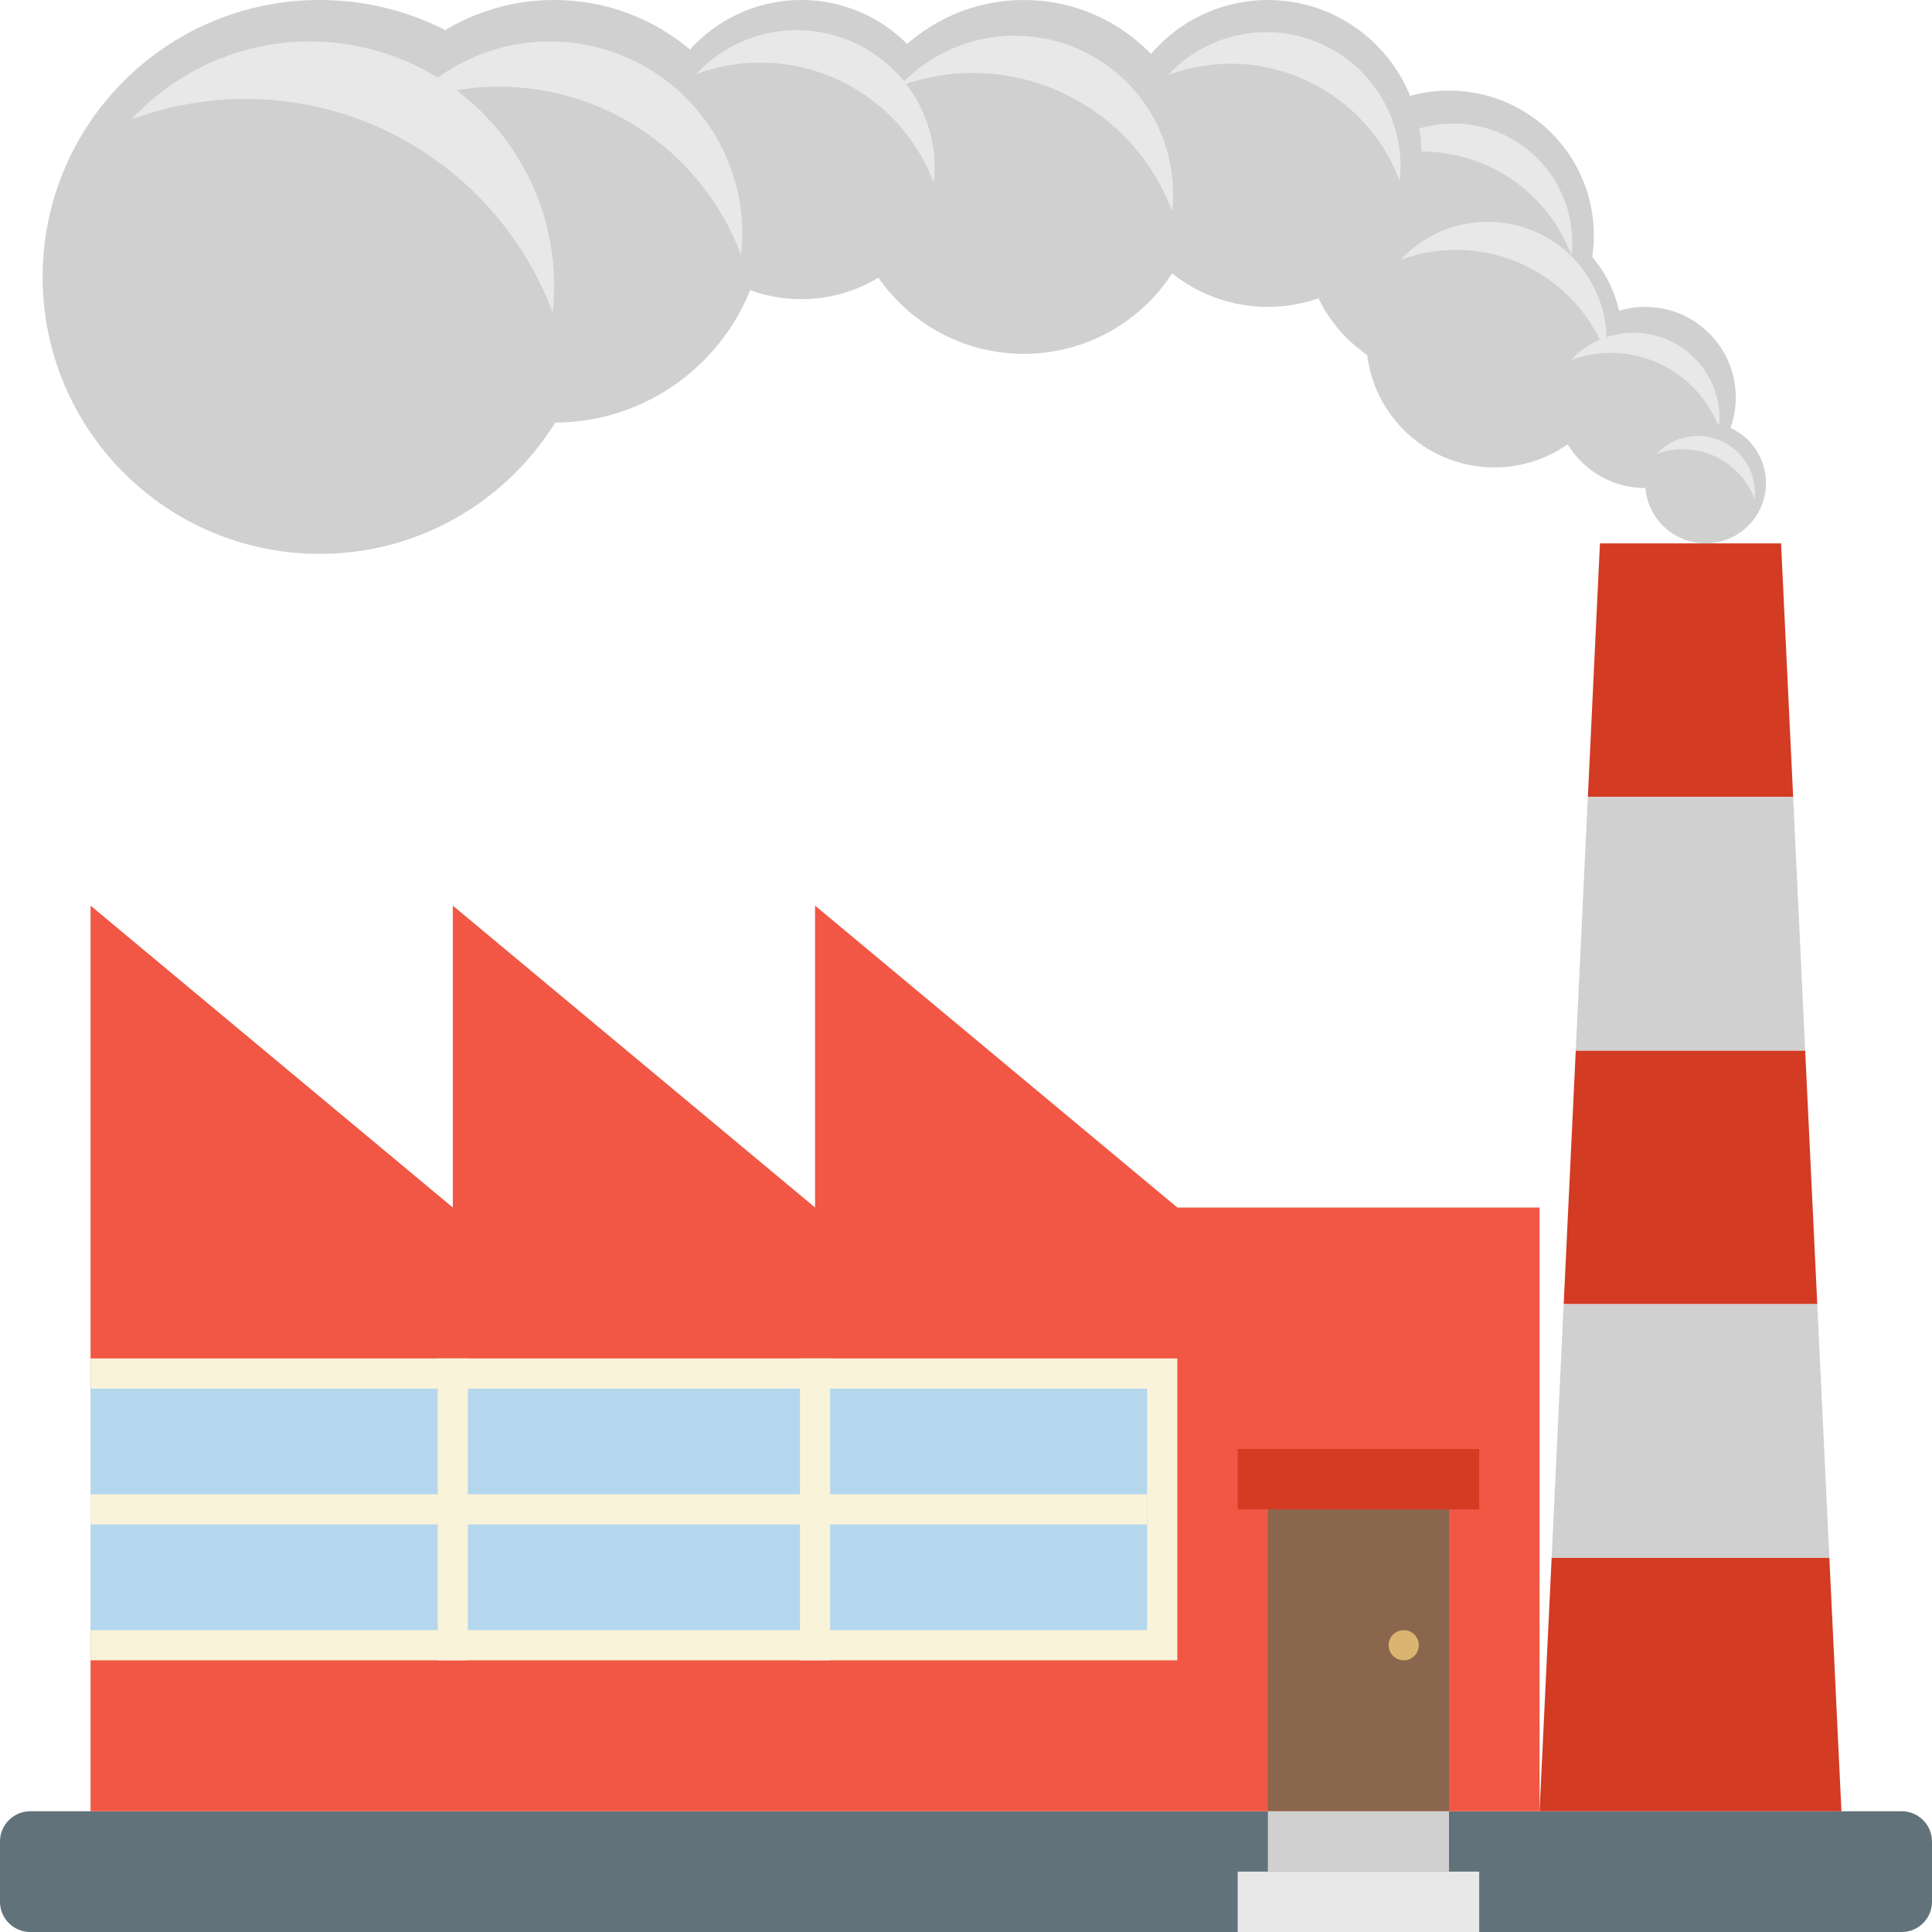
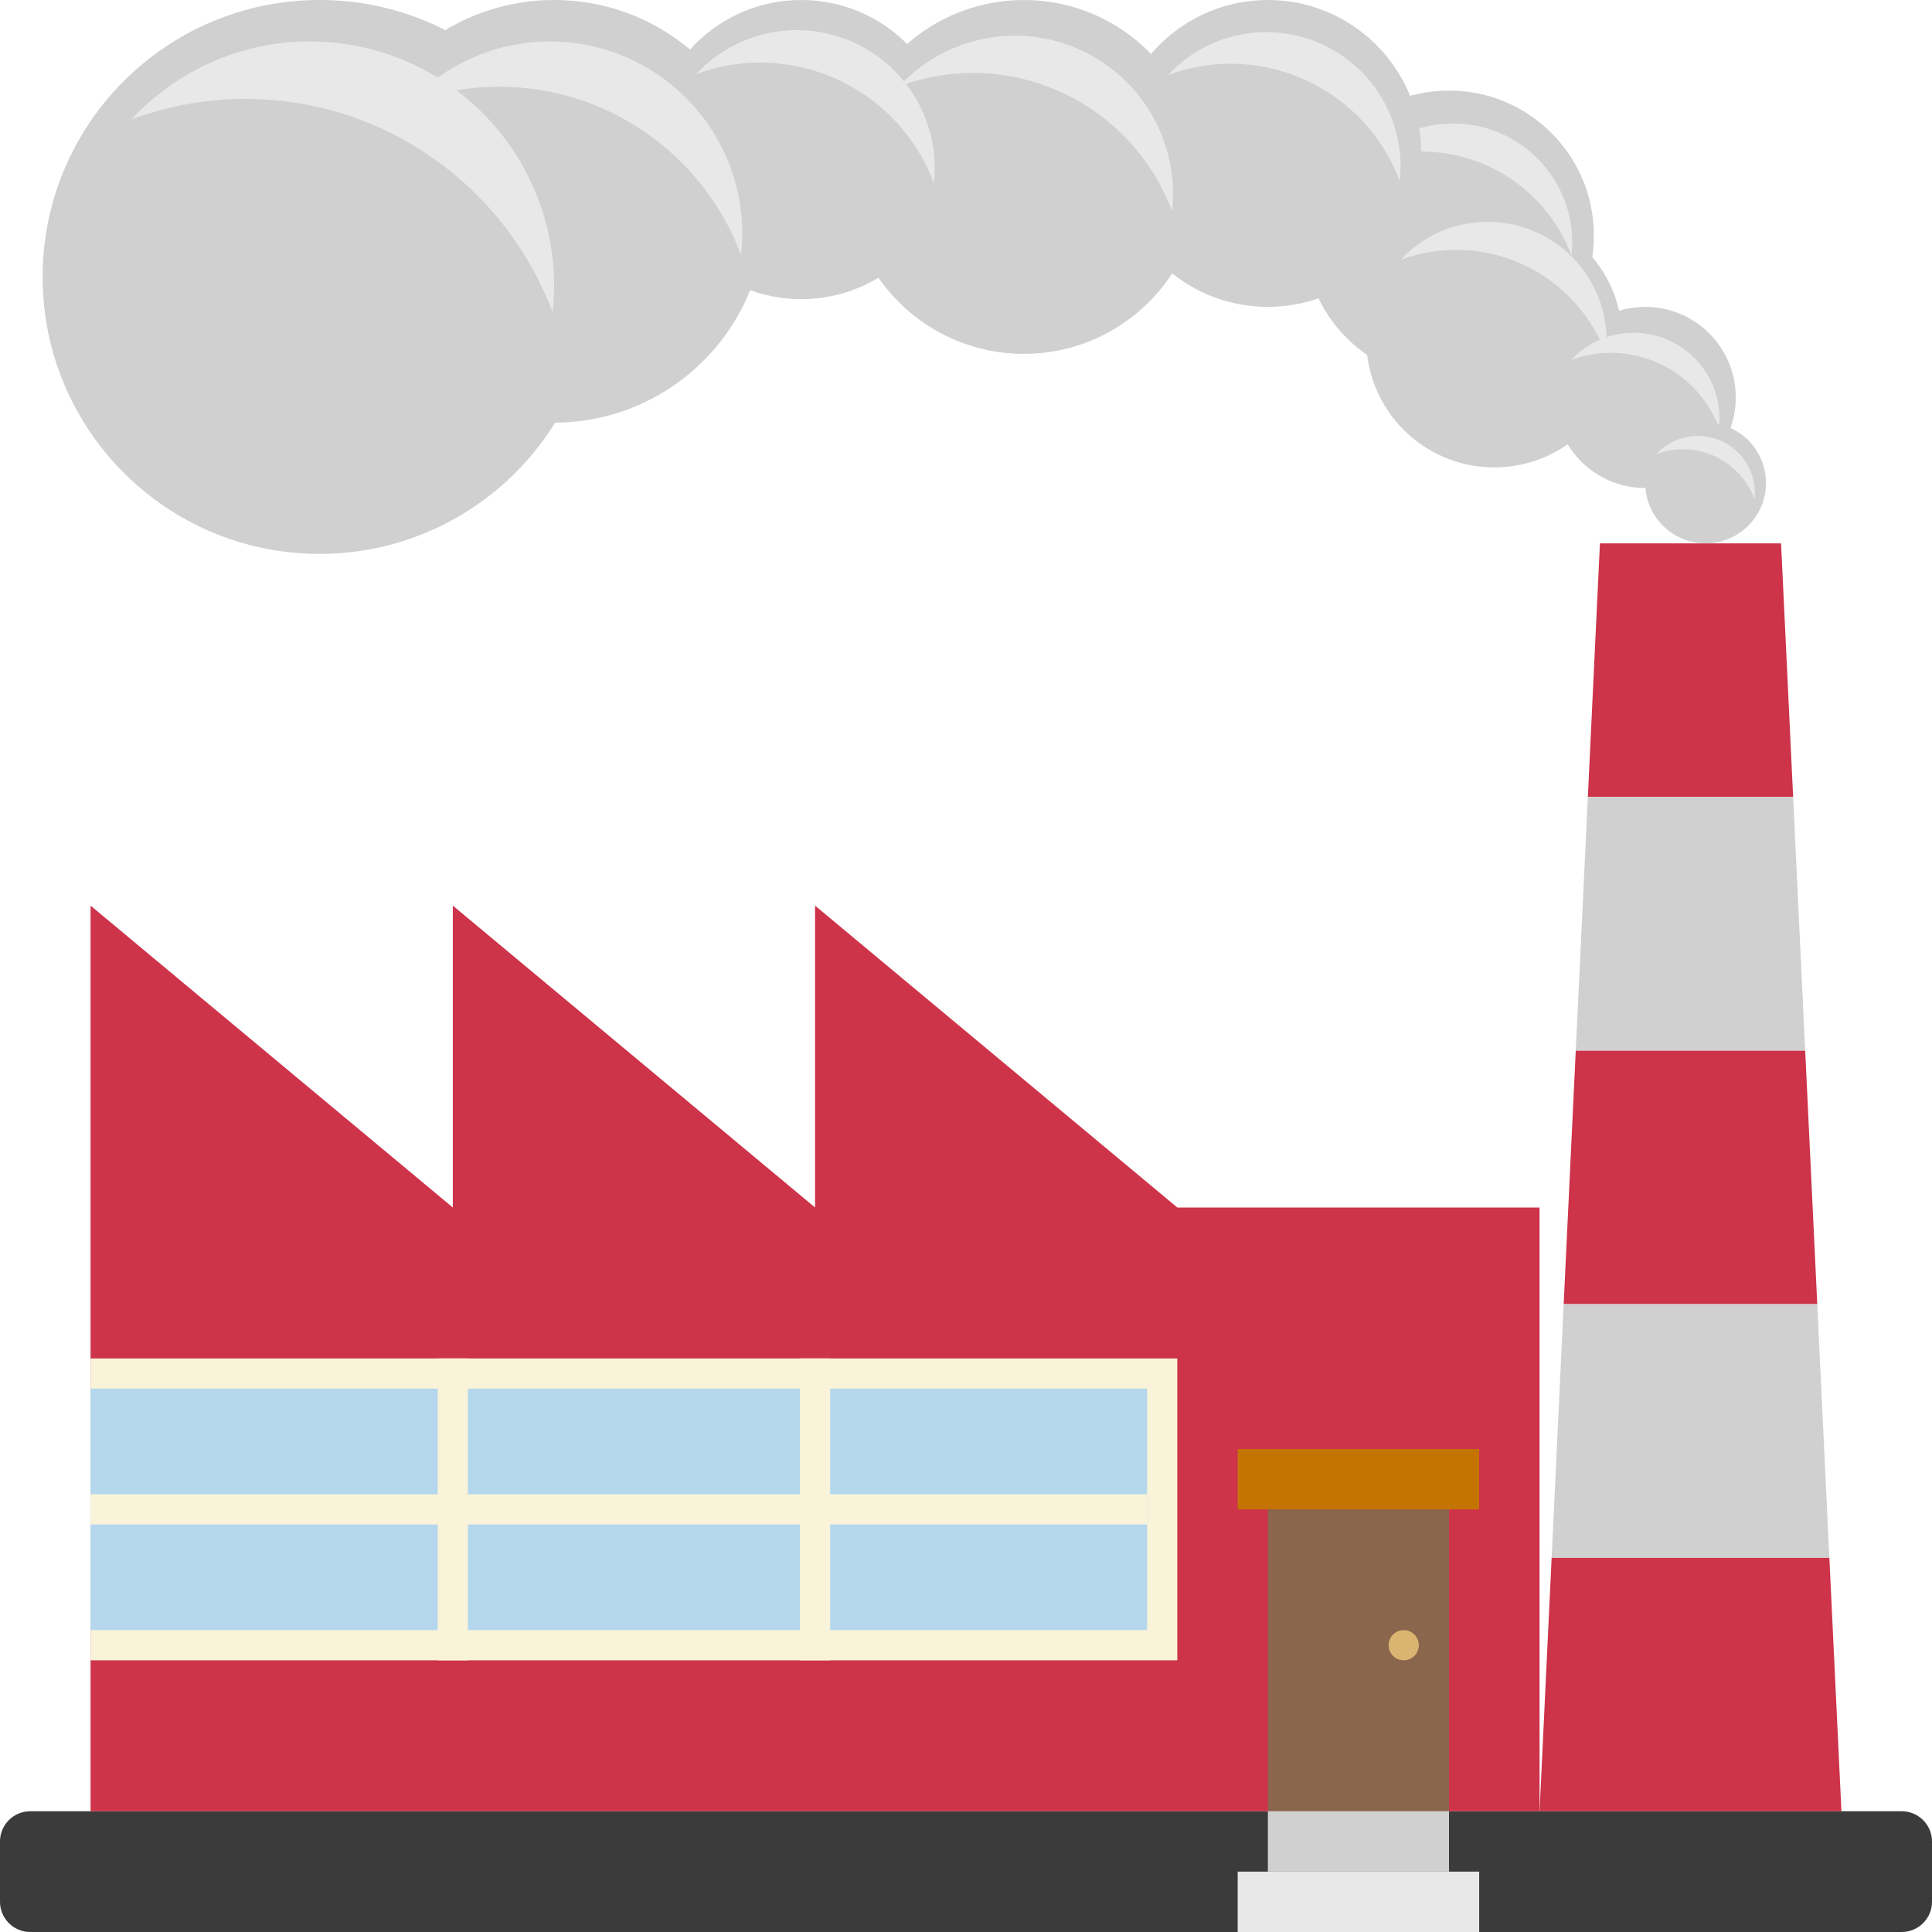
- <svg xmlns="http://www.w3.org/2000/svg" width="64" height="64" viewBox="0 0 64 64">
-   <circle fill="#D0D0D0" cx="54.5" cy="13.166" r="3" />
-   <circle fill="#D0D0D0" cx="49.5" cy="11.242" r="4.242" />
-   <circle fill="#D0D0D0" cx="48" cy="7.799" r="4.799" />
-   <path fill="#E8E8E8" d="M47.093 5.02a5.309 5.309 0 0 1 4.967 3.446 3.943 3.943 0 0 0-3.919-4.375c-1.14 0-2.164.487-2.883 1.261a5.29 5.29 0 0 1 1.835-.332z" />
-   <path fill="#E8E8E8" d="M48.232 8.276a5.31 5.31 0 0 1 4.967 3.446 3.943 3.943 0 0 0-3.919-4.375c-1.14 0-2.165.487-2.884 1.261a5.3 5.3 0 0 1 1.836-.332z" />
-   <path fill="#E8E8E8" d="M53.36 11.689a3.831 3.831 0 0 1 3.585 2.486 2.846 2.846 0 0 0-4.91-2.248c.414-.151.86-.238 1.325-.238z" />
-   <path fill="#62727A" d="M63 60H1c-.55 0-1 .45-1 1v2c0 .55.45 1 1 1h62c.549 0 1-.45 1-1v-2c0-.55-.451-1-1-1z" />
-   <path fill="#F15744" d="M39 40L27 30v10L15 30v10L3 30v30h48V40z" />
-   <path fill="#D33B23" d="M51.799 43.2h8.4l-.4-8.4h-7.6zM59.4 26.4L59 18h-6l-.4 8.4zM51.4 51.6L51 60h10l-.4-8.4z" />
-   <g fill="#D0D0D0">
-     <path d="M59.4 26.4h-6.8l-.401 8.4h7.6zM51.4 51.6h9.2l-.401-8.4h-8.4z" />
-   </g>
-   <path fill="#F9F3D9" d="M3 45h36v10H3z" />
-   <path fill="#B4D7EE" d="M3 46h35v8H3z" />
-   <path fill="#89664C" d="M42 50h6v10h-6z" />
-   <path fill="#D33B23" d="M41 48h8v2h-8z" />
-   <path fill="#F9F3D9" d="M3 49.5h35v1H3z" />
-   <path fill="#F9F3D9" d="M14.5 45h1v10h-1zM26.5 45h1v10h-1z" />
-   <circle fill="#DBB471" cx="46.5" cy="54.5" r=".5" />
-   <path fill="#D0D0D0" d="M42 60h6v2h-6z" />
-   <path fill="#E8E8E8" d="M41 62h8v2h-8z" />
-   <circle fill="#D0D0D0" cx="56.5" cy="16" r="2" />
-   <circle fill="#D0D0D0" cx="41.999" cy="5.083" r="5.083" />
-   <circle fill="#D0D0D0" cx="33.916" cy="5.861" r="5.861" />
-   <circle fill="#D0D0D0" cx="26.541" cy="4.955" r="4.955" />
-   <circle fill="#D0D0D0" cx="18.354" cy="7" r="7" />
-   <circle fill="#D0D0D0" cx="10.586" cy="9.174" r="9.174" />
-   <path fill="#E8E8E8" d="M8.116 3.276c4.67 0 8.642 2.945 10.191 7.073a8.092 8.092 0 0 0-8.04-8.977c-2.339 0-4.44.999-5.917 2.587a10.84 10.84 0 0 1 3.766-.683z" />
-   <path fill="#E8E8E8" d="M16.522 2.872c3.679 0 6.808 2.32 8.026 5.571.025-.229.041-.462.041-.698a6.374 6.374 0 0 0-6.373-6.372 6.345 6.345 0 0 0-4.661 2.038 8.52 8.52 0 0 1 2.967-.539zM25.182 2.073a6.147 6.147 0 0 1 5.754 3.993A4.569 4.569 0 0 0 26.397.998a4.55 4.55 0 0 0-3.341 1.461 6.12 6.12 0 0 1 2.126-.386z" />
-   <path fill="#E8E8E8" d="M32.225 2.416A7.055 7.055 0 0 1 38.829 7a5.244 5.244 0 0 0-5.211-5.818 5.22 5.22 0 0 0-3.835 1.677 7.015 7.015 0 0 1 2.442-.443zM40.764 2.111a5.988 5.988 0 0 1 5.605 3.89 4.45 4.45 0 0 0-4.423-4.937c-1.286 0-2.442.55-3.255 1.423a5.965 5.965 0 0 1 2.073-.376zM55.744 14.882c1.09 0 2.017.688 2.379 1.649a1.888 1.888 0 0 0-3.258-1.49c.275-.102.571-.159.879-.159z" />
+ <svg xmlns="http://www.w3.org/2000/svg" width="64" height="64" viewBox="0 0 64 64" id="svg2" version="1.1">
+   <defs id="defs64" />
+   <circle fill="#D0D0D0" cx="54.5" cy="13.166" r="3" id="circle4" />
+   <circle fill="#D0D0D0" cx="49.5" cy="11.242" r="4.242" id="circle6" />
+   <circle fill="#D0D0D0" cx="48" cy="7.799" r="4.799" id="circle8" />
+   <path fill="#E8E8E8" d="M47.093 5.02a5.309 5.309 0 0 1 4.967 3.446 3.943 3.943 0 0 0-3.919-4.375c-1.14 0-2.164.487-2.883 1.261a5.29 5.29 0 0 1 1.835-.332z" id="path10" />
+   <path fill="#E8E8E8" d="M48.232 8.276a5.31 5.31 0 0 1 4.967 3.446 3.943 3.943 0 0 0-3.919-4.375c-1.14 0-2.165.487-2.884 1.261a5.3 5.3 0 0 1 1.836-.332z" id="path12" />
+   <path fill="#E8E8E8" d="M53.36 11.689a3.831 3.831 0 0 1 3.585 2.486 2.846 2.846 0 0 0-4.91-2.248c.414-.151.86-.238 1.325-.238z" id="path14" />
+   <path fill="#62727A" d="M63 60H1c-.55 0-1 .45-1 1v2c0 .55.45 1 1 1h62c.549 0 1-.45 1-1v-2c0-.55-.451-1-1-1z" id="path16" style="fill:#3b3b3b;fill-opacity:1" />
+   <path fill="#F15744" d="M39 40L27 30v10L15 30v10L3 30v30h48V40z" id="path18" style="fill:#cd3349;fill-opacity:1" />
+   <path fill="#D33B23" d="M51.799 43.2h8.4l-.4-8.4h-7.6zM59.4 26.4L59 18h-6l-.4 8.4zM51.4 51.6L51 60h10l-.4-8.4z" id="path20" style="fill:#cd3349;fill-opacity:1" />
+   <path style="fill:#d0d0d0" id="path24" d="m 59.4,26.4 -6.8,0 -0.401,8.4 7.6,0 z m -8,25.2 9.2,0 -0.401,-8.4 -8.4,0 z" />
+   <path fill="#F9F3D9" d="M3 45h36v10H3z" id="path26" />
+   <path fill="#B4D7EE" d="M3 46h35v8H3z" id="path28" />
+   <path fill="#89664C" d="M42 50h6v10h-6z" id="path30" />
+   <path fill="#D33B23" d="M41 48h8v2h-8z" id="path32" style="fill:#c47401;fill-opacity:1" />
+   <path fill="#F9F3D9" d="M3 49.5h35v1H3z" id="path34" />
+   <path fill="#F9F3D9" d="M14.5 45h1v10h-1zM26.5 45h1v10h-1z" id="path36" />
+   <circle fill="#DBB471" cx="46.5" cy="54.5" r=".5" id="circle38" />
+   <path fill="#D0D0D0" d="M42 60h6v2h-6z" id="path40" />
+   <path fill="#E8E8E8" d="M41 62h8v2h-8z" id="path42" />
+   <circle fill="#D0D0D0" cx="56.5" cy="16" r="2" id="circle44" />
+   <circle fill="#D0D0D0" cx="41.999" cy="5.083" r="5.083" id="circle46" />
+   <circle fill="#D0D0D0" cx="33.916" cy="5.861" r="5.861" id="circle48" />
+   <circle fill="#D0D0D0" cx="26.541" cy="4.955" r="4.955" id="circle50" />
+   <circle fill="#D0D0D0" cx="18.354" cy="7" r="7" id="circle52" />
+   <circle fill="#D0D0D0" cx="10.586" cy="9.174" r="9.174" id="circle54" />
+   <path fill="#E8E8E8" d="M8.116 3.276c4.67 0 8.642 2.945 10.191 7.073a8.092 8.092 0 0 0-8.04-8.977c-2.339 0-4.44.999-5.917 2.587a10.84 10.84 0 0 1 3.766-.683z" id="path56" />
+   <path fill="#E8E8E8" d="M16.522 2.872c3.679 0 6.808 2.32 8.026 5.571.025-.229.041-.462.041-.698a6.374 6.374 0 0 0-6.373-6.372 6.345 6.345 0 0 0-4.661 2.038 8.52 8.52 0 0 1 2.967-.539zM25.182 2.073a6.147 6.147 0 0 1 5.754 3.993A4.569 4.569 0 0 0 26.397.998a4.55 4.55 0 0 0-3.341 1.461 6.12 6.12 0 0 1 2.126-.386z" id="path58" />
+   <path fill="#E8E8E8" d="M32.225 2.416A7.055 7.055 0 0 1 38.829 7a5.244 5.244 0 0 0-5.211-5.818 5.22 5.22 0 0 0-3.835 1.677 7.015 7.015 0 0 1 2.442-.443zM40.764 2.111a5.988 5.988 0 0 1 5.605 3.89 4.45 4.45 0 0 0-4.423-4.937c-1.286 0-2.442.55-3.255 1.423a5.965 5.965 0 0 1 2.073-.376zM55.744 14.882c1.09 0 2.017.688 2.379 1.649a1.888 1.888 0 0 0-3.258-1.49c.275-.102.571-.159.879-.159z" id="path60" />
</svg>
